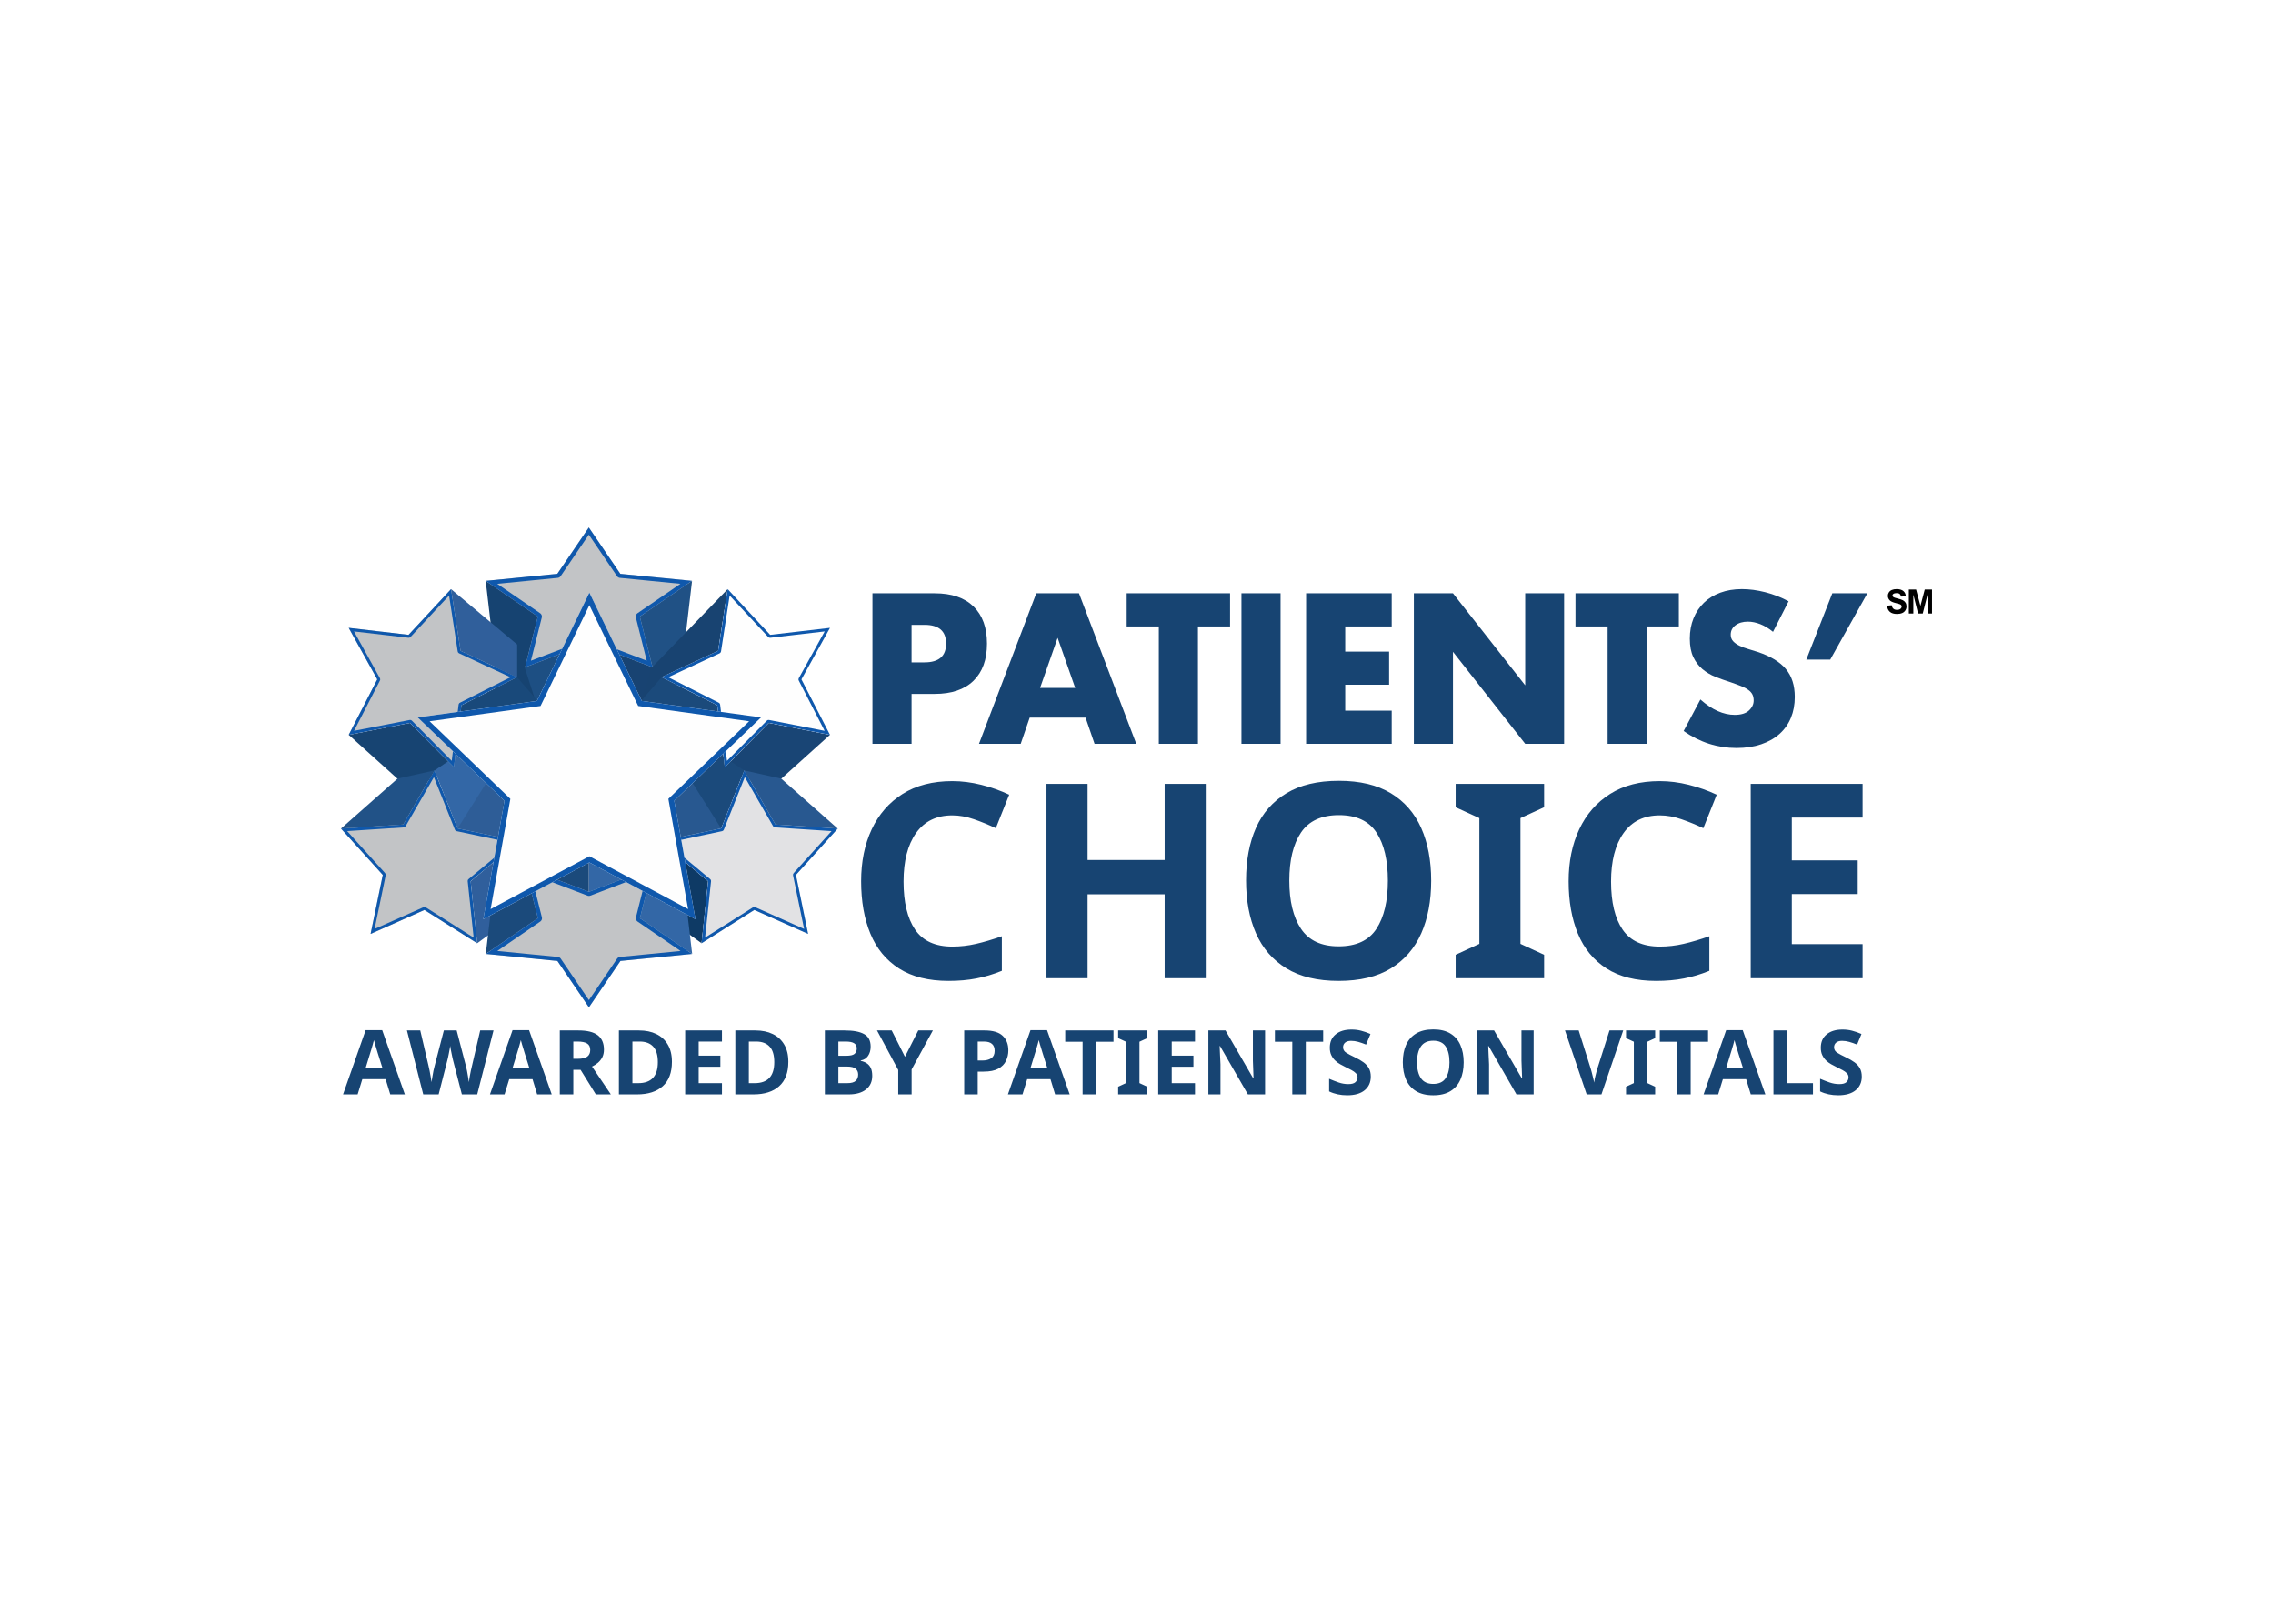
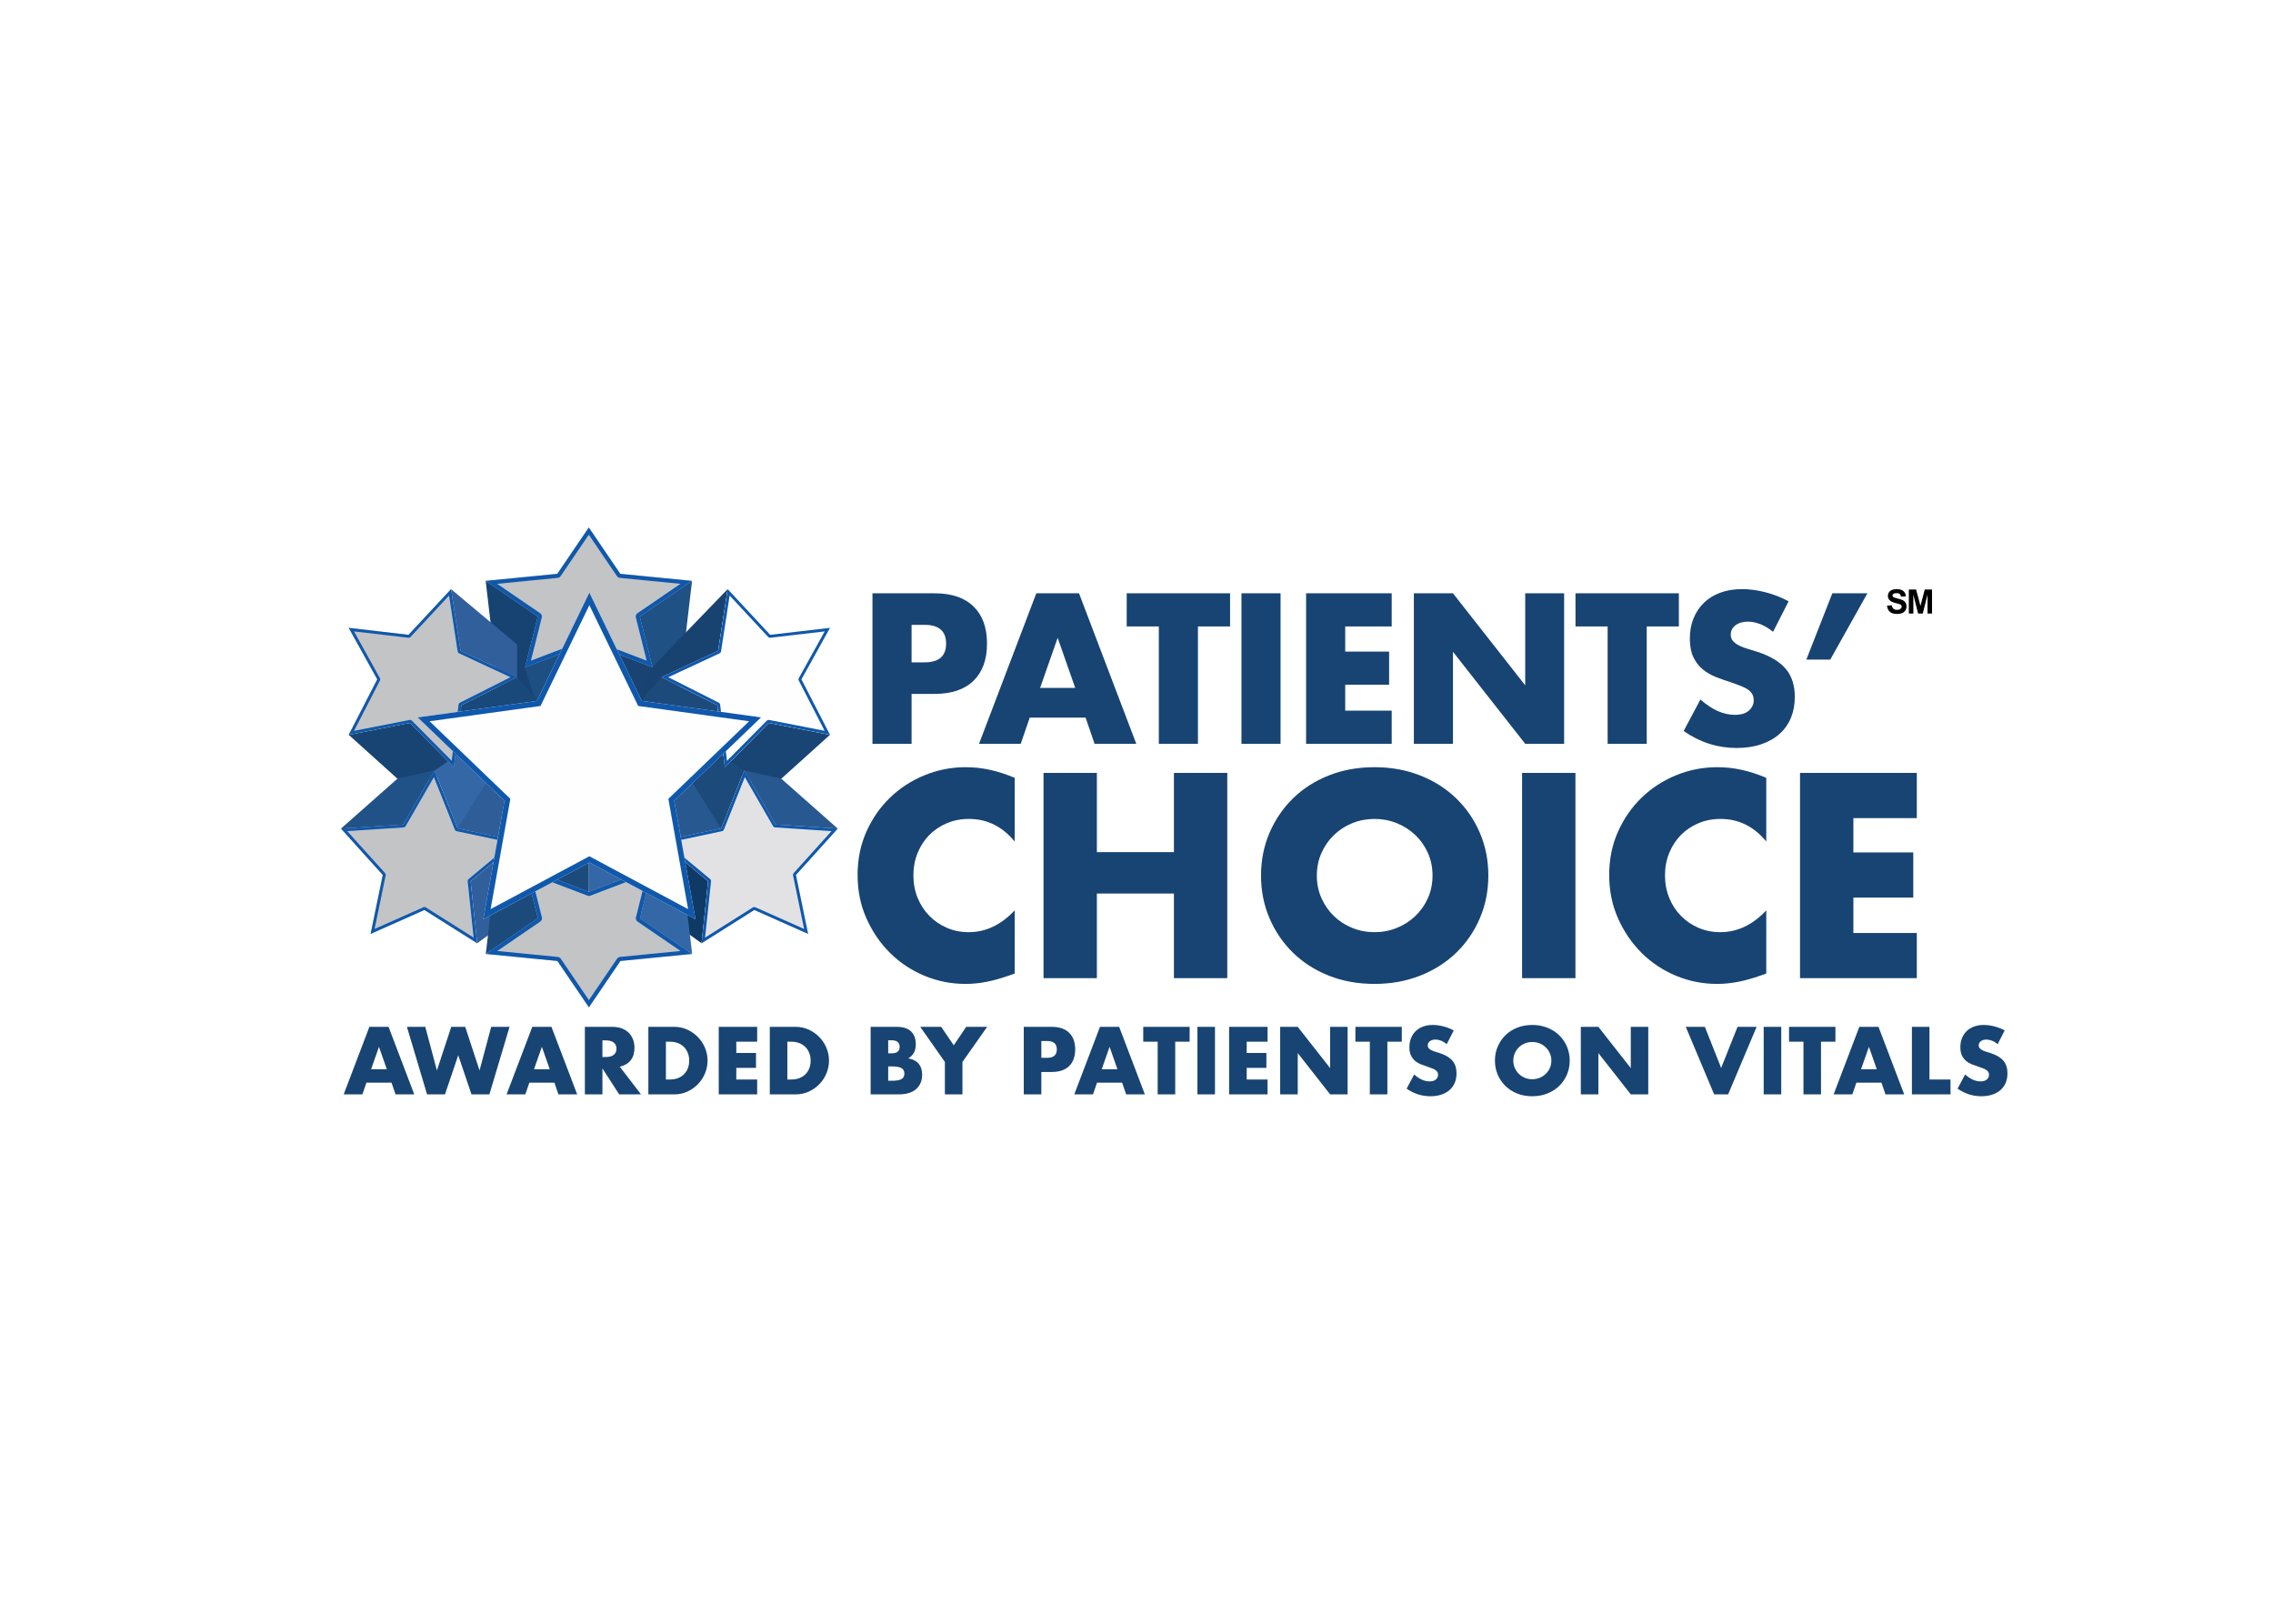
- <svg xmlns="http://www.w3.org/2000/svg" clip-rule="evenodd" fill-rule="evenodd" viewBox="0 0 560 400">
-   <g fill="#174472">
-     <path d="m224.587 163.169h3.196c3.54 0 5.31-1.54 5.31-4.621s-1.77-4.622-5.31-4.622h-3.196zm0 20.059h-9.636v-37.07h15.339c4.163 0 7.35 1.082 9.563 3.245 2.212 2.163 3.318 5.212 3.318 9.145s-1.106 6.981-3.318 9.144c-2.213 2.163-5.4 3.245-9.563 3.245h-5.703zm40.315-13.766-4.327-12.34-4.326 12.34zm2.556 7.326h-13.765l-2.213 6.44h-10.275l14.11-37.07h10.521l14.11 37.07h-10.275zm27.68-22.468v28.908h-9.636v-28.908h-7.916v-8.162h25.467v8.162zm10.718-8.162h9.636v37.07h-9.636zm37.02 8.162h-11.455v6.194h10.816v8.162h-10.816v6.391h11.455v8.161h-21.091v-37.07h21.091zm5.457 28.908v-37.07h9.637l17.797 22.665v-22.665h9.587v37.07h-9.587l-17.797-22.665v22.665zm57.375-28.908v28.908h-9.636v-28.908h-7.916v-8.162h25.467v8.162zm31.121 1.327c-1.049-.852-2.098-1.483-3.147-1.893-1.049-.409-2.065-.614-3.048-.614-1.245 0-2.261.295-3.048.885s-1.18 1.36-1.18 2.31c0 .656.197 1.197.59 1.623s.91.795 1.549 1.106 1.36.582 2.163.811c.803.23 1.598.475 2.384.738 3.147 1.048 5.449 2.45 6.908 4.203 1.458 1.754 2.188 4.04 2.188 6.859 0 1.901-.32 3.621-.959 5.162a10.772 10.772 0 0 1 -2.802 3.957c-1.229 1.098-2.737 1.951-4.523 2.557-1.787.606-3.811.91-6.072.91-4.687 0-9.03-1.393-13.029-4.179l4.13-7.768c1.442 1.278 2.868 2.228 4.277 2.851 1.41.623 2.803.934 4.179.934 1.574 0 2.745-.36 3.516-1.081.77-.721 1.155-1.541 1.155-2.459 0-.557-.098-1.04-.295-1.45s-.524-.786-.983-1.131c-.459-.344-1.057-.663-1.795-.958a59.117 59.117 0 0 0 -2.679-.984 53.602 53.602 0 0 1 -3.663-1.302 11.564 11.564 0 0 1 -3.196-1.893c-.934-.787-1.688-1.778-2.261-2.975-.574-1.196-.861-2.712-.861-4.547 0-1.836.304-3.499.91-4.991.606-1.491 1.458-2.769 2.556-3.834 1.098-1.066 2.442-1.893 4.032-2.483s3.368-.885 5.334-.885c1.836 0 3.753.254 5.752.762 2 .508 3.917 1.254 5.753 2.237zm14.091 6.847h-5.894l6.408-16.336h8.635z" />
-     <text font-family="'Futura-Bold','Futura',sans-serif" font-size="67.067" font-weight="700" x="208.269" y="240.971">C<tspan x="251.795 304.309 362.993 383.382 424.762" y="240.971 240.971 240.971 240.971 240.971">HOICE</tspan>
-     </text>
-     <text font-family="'Futura-Bold','Futura',sans-serif" font-size="22.064" font-weight="700" x="84.52" y="269.593">A<tspan x="100.252 123.441 139.922 154.352 170.48 181.843 197.972 204.26 217.322 232.06 238.348 251.167 266.921 277.489 284.086 295.449 314.335 324.926 337.966 344.254 363.449 382.336 388.624 404.863 411.46 421.256 437.737 448.527" y="269.593 269.593 269.593 269.593 269.593 269.593 269.593 269.593 269.593 269.593 269.593 269.593 269.593 269.593 269.593 269.593 269.593 269.593 269.593 269.593 269.593 269.593 269.593 269.593 269.593 269.593 269.593 269.593">WARDED BY PATIENTS ON VITALS</tspan>
-     </text>
-     <path d="m85.914 181.017 15.081 13.587 10.835-5.618-10.835-10.914z" />
+ <svg xmlns="http://www.w3.org/2000/svg" width="100%" height="100%" viewBox="0 0 560 400" version="1.1" xml:space="preserve" style="fill-rule:evenodd;clip-rule:evenodd;stroke-linejoin:round;stroke-miterlimit:2;">
+   <g>
+     <path d="M224.587,163.169L227.783,163.169C231.323,163.169 233.093,161.629 233.093,158.548C233.093,155.467 231.323,153.926 227.783,153.926L224.587,153.926L224.587,163.169ZM224.587,183.228L214.951,183.228L214.951,146.158L230.29,146.158C234.453,146.158 237.64,147.24 239.853,149.403C242.065,151.566 243.171,154.615 243.171,158.548C243.171,162.481 242.065,165.529 239.853,167.692C237.64,169.855 234.453,170.937 230.29,170.937L224.587,170.937L224.587,183.228ZM264.902,169.462L260.575,157.122L256.249,169.462L264.902,169.462ZM267.458,176.788L253.693,176.788L251.48,183.228L241.205,183.228L255.315,146.158L265.836,146.158L279.946,183.228L269.671,183.228L267.458,176.788ZM295.138,154.32L295.138,183.228L285.502,183.228L285.502,154.32L277.586,154.32L277.586,146.158L303.053,146.158L303.053,154.32L295.138,154.32ZM305.856,146.158L315.492,146.158L315.492,183.228L305.856,183.228L305.856,146.158ZM342.876,154.32L331.421,154.32L331.421,160.514L342.237,160.514L342.237,168.676L331.421,168.676L331.421,175.067L342.876,175.067L342.876,183.228L321.785,183.228L321.785,146.158L342.876,146.158L342.876,154.32ZM348.333,183.228L348.333,146.158L357.97,146.158L375.767,168.823L375.767,146.158L385.354,146.158L385.354,183.228L375.767,183.228L357.97,160.563L357.97,183.228L348.333,183.228ZM405.708,154.32L405.708,183.228L396.072,183.228L396.072,154.32L388.156,154.32L388.156,146.158L413.623,146.158L413.623,154.32L405.708,154.32ZM436.829,155.647C435.78,154.795 434.731,154.164 433.682,153.754C432.633,153.345 431.617,153.14 430.634,153.14C429.389,153.14 428.373,153.435 427.586,154.025C426.799,154.615 426.406,155.385 426.406,156.335C426.406,156.991 426.603,157.532 426.996,157.958C427.389,158.384 427.906,158.753 428.545,159.064C429.184,159.375 429.905,159.646 430.708,159.875C431.511,160.105 432.306,160.35 433.092,160.613C436.239,161.661 438.541,163.063 440,164.816C441.458,166.57 442.188,168.856 442.188,171.675C442.188,173.576 441.868,175.296 441.229,176.837C440.608,178.352 439.65,179.705 438.427,180.794C437.198,181.892 435.69,182.745 433.904,183.351C432.117,183.957 430.093,184.261 427.832,184.261C423.145,184.261 418.802,182.868 414.803,180.082L418.933,172.314C420.375,173.592 421.801,174.542 423.21,175.165C424.62,175.788 426.013,176.099 427.389,176.099C428.963,176.099 430.134,175.739 430.905,175.018C431.675,174.297 432.06,173.477 432.06,172.559C432.06,172.002 431.962,171.519 431.765,171.109C431.568,170.699 431.241,170.323 430.782,169.978C430.323,169.634 429.725,169.315 428.987,169.02C428.102,168.67 427.209,168.342 426.308,168.036C425.072,167.646 423.85,167.212 422.645,166.734C421.485,166.279 420.405,165.64 419.449,164.841C418.515,164.054 417.761,163.063 417.188,161.866C416.614,160.67 416.327,159.154 416.327,157.319C416.327,155.483 416.631,153.82 417.237,152.328C417.843,150.837 418.695,149.559 419.793,148.494C420.891,147.428 422.235,146.601 423.825,146.011C425.415,145.421 427.193,145.126 429.159,145.126C430.995,145.126 432.912,145.38 434.911,145.888C436.911,146.396 438.828,147.142 440.664,148.125L436.829,155.647ZM450.92,162.494L445.026,162.494L451.434,146.158L460.069,146.158L450.92,162.494Z" style="fill:rgb(23,68,114);" />
+     <path d="M249.985,207.303C246.944,203.592 243.189,201.737 238.717,201.737C236.75,201.737 234.928,202.094 233.251,202.81C231.575,203.525 230.133,204.498 228.926,205.727C227.718,206.957 226.768,208.421 226.075,210.12C225.382,211.819 225.036,213.652 225.036,215.62C225.036,217.632 225.382,219.487 226.075,221.186C226.768,222.885 227.73,224.361 228.959,225.613C230.189,226.865 231.631,227.848 233.285,228.564C234.939,229.279 236.728,229.637 238.65,229.637C242.853,229.637 246.631,227.848 249.985,224.271L249.985,239.831L248.643,240.3C246.631,241.016 244.753,241.541 243.01,241.876C241.266,242.212 239.545,242.379 237.846,242.379C234.358,242.379 231.016,241.72 227.819,240.401C224.622,239.082 221.805,237.226 219.369,234.834C216.932,232.442 214.976,229.603 213.5,226.317C212.025,223.031 211.287,219.442 211.287,215.553C211.287,211.663 212.014,208.097 213.467,204.855C214.92,201.614 216.865,198.819 219.302,196.472C221.738,194.125 224.566,192.292 227.785,190.973C231.005,189.654 234.38,188.994 237.913,188.994C239.925,188.994 241.903,189.206 243.848,189.631C245.793,190.056 247.839,190.715 249.985,191.61L249.985,207.303ZM435.156,207.303C432.116,203.592 428.36,201.737 423.889,201.737C421.922,201.737 420.1,202.094 418.423,202.81C416.746,203.525 415.304,204.498 414.097,205.727C412.89,206.957 411.94,208.421 411.247,210.12C410.554,211.819 410.207,213.652 410.207,215.62C410.207,217.632 410.554,219.487 411.247,221.186C411.94,222.885 412.901,224.361 414.131,225.613C415.36,226.865 416.802,227.848 418.456,228.564C420.111,229.279 421.899,229.637 423.822,229.637C428.025,229.637 431.803,227.848 435.156,224.271L435.156,239.831L433.815,240.3C431.803,241.016 429.925,241.541 428.181,241.876C426.437,242.212 424.716,242.379 423.017,242.379C419.53,242.379 416.187,241.72 412.991,240.401C409.794,239.082 406.977,237.226 404.54,234.834C402.103,232.442 400.147,229.603 398.672,226.317C397.196,223.031 396.459,219.442 396.459,215.553C396.459,211.663 397.185,208.097 398.638,204.855C400.091,201.614 402.036,198.819 404.473,196.472C406.91,194.125 409.738,192.292 412.957,190.973C416.176,189.654 419.552,188.994 423.084,188.994C425.096,188.994 427.075,189.206 429.02,189.631C430.964,190.056 433.01,190.715 435.156,191.61L435.156,207.303ZM310.68,215.687C310.68,211.931 311.373,208.432 312.759,205.191C314.145,201.949 316.068,199.121 318.527,196.707C320.986,194.292 323.926,192.403 327.346,191.04C330.766,189.676 334.533,188.994 338.647,188.994C342.715,188.994 346.471,189.676 349.914,191.04C353.357,192.403 356.319,194.292 358.8,196.707C361.282,199.121 363.216,201.949 364.602,205.191C365.988,208.432 366.681,211.931 366.681,215.687C366.681,219.442 365.988,222.941 364.602,226.183C363.216,229.424 361.282,232.252 358.8,234.667C356.319,237.081 353.357,238.97 349.914,240.334C346.471,241.698 342.715,242.379 338.647,242.379C334.533,242.379 330.766,241.698 327.346,240.334C323.926,238.97 320.986,237.081 318.527,234.667C316.068,232.252 314.145,229.424 312.759,226.183C311.373,222.941 310.68,219.442 310.68,215.687ZM388.142,190.402L388.142,240.971L374.997,240.971L374.997,190.402L388.142,190.402ZM472.244,201.536L456.618,201.536L456.618,209.986L471.372,209.986L471.372,221.119L456.618,221.119L456.618,229.838L472.244,229.838L472.244,240.971L443.472,240.971L443.472,190.402L472.244,190.402L472.244,201.536ZM270.238,209.919L289.218,209.919L289.218,190.402L302.364,190.402L302.364,240.971L289.218,240.971L289.218,220.113L270.238,220.113L270.238,240.971L257.093,240.971L257.093,190.402L270.238,190.402L270.238,209.919ZM324.429,215.687C324.429,217.699 324.809,219.554 325.569,221.253C326.329,222.952 327.357,224.428 328.654,225.68C329.95,226.932 331.459,227.904 333.181,228.597C334.902,229.29 336.724,229.637 338.647,229.637C340.569,229.637 342.391,229.29 344.113,228.597C345.834,227.904 347.354,226.932 348.673,225.68C349.992,224.428 351.032,222.952 351.792,221.253C352.552,219.554 352.932,217.699 352.932,215.687C352.932,213.675 352.552,211.819 351.792,210.12C351.032,208.421 349.992,206.946 348.673,205.694C347.354,204.442 345.834,203.469 344.113,202.776C342.391,202.083 340.569,201.737 338.647,201.737C336.724,201.737 334.902,202.083 333.181,202.776C331.459,203.469 329.95,204.442 328.654,205.694C327.357,206.946 326.329,208.421 325.569,210.12C324.809,211.819 324.429,213.675 324.429,215.687Z" style="fill:rgb(23,68,114);fill-rule:nonzero;" />
+     <path d="M368.308,261.275C368.308,260.039 368.536,258.888 368.992,257.822C369.448,256.755 370.08,255.825 370.889,255.031C371.698,254.236 372.665,253.615 373.79,253.166C374.916,252.718 376.155,252.493 377.508,252.493C378.847,252.493 380.082,252.718 381.215,253.166C382.348,253.615 383.322,254.236 384.138,255.031C384.955,255.825 385.591,256.755 386.047,257.822C386.503,258.888 386.731,260.039 386.731,261.275C386.731,262.51 386.503,263.661 386.047,264.728C385.591,265.794 384.955,266.725 384.138,267.519C383.322,268.313 382.348,268.935 381.215,269.383C380.082,269.832 378.847,270.056 377.508,270.056C376.155,270.056 374.916,269.832 373.79,269.383C372.665,268.935 371.698,268.313 370.889,267.519C370.08,266.725 369.448,265.794 368.992,264.728C368.536,263.661 368.308,262.51 368.308,261.275ZM492.175,257.215C491.704,256.833 491.233,256.549 490.763,256.366C490.292,256.182 489.836,256.09 489.395,256.09C488.836,256.09 488.38,256.222 488.027,256.487C487.674,256.752 487.497,257.097 487.497,257.524C487.497,257.818 487.586,258.061 487.762,258.252C487.939,258.443 488.17,258.609 488.457,258.749C488.744,258.888 489.067,259.01 489.428,259.113C489.788,259.216 490.145,259.326 490.498,259.444C491.91,259.914 492.943,260.543 493.598,261.33C494.253,262.117 494.58,263.143 494.58,264.408C494.58,265.261 494.436,266.033 494.15,266.725C493.863,267.416 493.444,268.008 492.892,268.501C492.34,268.994 491.664,269.376 490.862,269.648C490.06,269.92 489.152,270.056 488.137,270.056C486.034,270.056 484.085,269.431 482.29,268.181L484.144,264.695C484.791,265.268 485.431,265.695 486.063,265.975C486.696,266.254 487.321,266.394 487.939,266.394C488.645,266.394 489.17,266.232 489.516,265.908C489.862,265.585 490.035,265.217 490.035,264.805C490.035,264.555 489.99,264.338 489.902,264.154C489.814,263.97 489.667,263.801 489.461,263.647C489.255,263.492 488.987,263.349 488.656,263.217C488.325,263.084 487.924,262.937 487.453,262.775C486.894,262.599 486.346,262.404 485.809,262.191C485.272,261.977 484.794,261.694 484.375,261.341C483.956,260.988 483.618,260.543 483.36,260.006C483.103,259.469 482.974,258.789 482.974,257.965C482.974,257.142 483.11,256.395 483.382,255.726C483.654,255.057 484.037,254.483 484.53,254.005C485.022,253.527 485.626,253.155 486.339,252.891C487.052,252.626 487.85,252.493 488.733,252.493C489.557,252.493 490.417,252.607 491.314,252.835C492.212,253.063 493.072,253.398 493.896,253.839L492.175,257.215ZM356.437,257.215C355.966,256.833 355.496,256.549 355.025,256.366C354.554,256.182 354.098,256.09 353.657,256.09C353.098,256.09 352.642,256.222 352.289,256.487C351.936,256.752 351.76,257.097 351.76,257.524C351.76,257.818 351.848,258.061 352.024,258.252C352.201,258.443 352.432,258.609 352.719,258.749C353.006,258.888 353.33,259.01 353.69,259.113C354.051,259.216 354.407,259.326 354.76,259.444C356.172,259.914 357.206,260.543 357.86,261.33C358.515,262.117 358.842,263.143 358.842,264.408C358.842,265.261 358.699,266.033 358.412,266.725C358.125,267.416 357.706,268.008 357.154,268.501C356.603,268.994 355.926,269.376 355.124,269.648C354.323,269.92 353.414,270.056 352.399,270.056C350.296,270.056 348.347,269.431 346.552,268.181L348.406,264.695C349.053,265.268 349.693,265.695 350.325,265.975C350.958,266.254 351.583,266.394 352.201,266.394C352.907,266.394 353.433,266.232 353.778,265.908C354.124,265.585 354.297,265.217 354.297,264.805C354.297,264.555 354.253,264.338 354.165,264.154C354.076,263.97 353.929,263.801 353.723,263.647C353.517,263.492 353.249,263.349 352.918,263.217C352.587,263.084 352.186,262.937 351.715,262.775C351.156,262.599 350.609,262.404 350.072,262.191C349.535,261.977 349.057,261.694 348.637,261.341C348.218,260.988 347.88,260.543 347.623,260.006C347.365,259.469 347.236,258.789 347.236,257.965C347.236,257.142 347.372,256.395 347.645,255.726C347.917,255.057 348.299,254.483 348.792,254.005C349.285,253.527 349.888,253.155 350.601,252.891C351.315,252.626 352.113,252.493 352.995,252.493C353.819,252.493 354.679,252.607 355.577,252.835C356.474,253.063 357.334,253.398 358.158,253.839L356.437,257.215ZM315.398,269.593L315.398,252.957L319.723,252.957L327.71,263.128L327.71,252.957L332.012,252.957L332.012,269.593L327.71,269.593L319.723,259.421L319.723,269.593L315.398,269.593ZM189.655,252.957L196.054,252.957C197.187,252.957 198.249,253.185 199.242,253.641C200.235,254.097 201.103,254.703 201.846,255.461C202.589,256.219 203.173,257.101 203.6,258.109C204.026,259.116 204.24,260.172 204.24,261.275C204.24,262.363 204.03,263.411 203.611,264.419C203.192,265.427 202.611,266.313 201.868,267.078C201.125,267.843 200.257,268.453 199.264,268.909C198.271,269.365 197.201,269.593 196.054,269.593L189.655,269.593L189.655,252.957ZM104.775,252.957L107.643,263.702L111.174,252.957L114.616,252.957L118.146,263.702L121.014,252.957L125.537,252.957L120.573,269.593L116.16,269.593L112.895,259.951L109.629,269.593L105.216,269.593L100.252,252.957L104.775,252.957ZM463.536,266.703L457.358,266.703L456.365,269.593L451.754,269.593L458.086,252.957L462.808,252.957L469.14,269.593L464.529,269.593L463.536,266.703ZM96.457,266.703L90.279,266.703L89.286,269.593L84.674,269.593L91.007,252.957L95.729,252.957L102.061,269.593L97.45,269.593L96.457,266.703ZM299.335,252.957L299.335,269.593L295.011,269.593L295.011,252.957L299.335,252.957ZM438.846,252.957L438.846,269.593L434.522,269.593L434.522,252.957L438.846,252.957ZM312.287,256.619L307.146,256.619L307.146,259.399L312,259.399L312,263.062L307.146,263.062L307.146,265.93L312.287,265.93L312.287,269.593L302.822,269.593L302.822,252.957L312.287,252.957L312.287,256.619ZM186.544,256.619L181.403,256.619L181.403,259.399L186.257,259.399L186.257,263.062L181.403,263.062L181.403,265.93L186.544,265.93L186.544,269.593L177.079,269.593L177.079,252.957L186.544,252.957L186.544,256.619ZM475.362,252.957L475.362,265.93L480.547,265.93L480.547,269.593L471.038,269.593L471.038,252.957L475.362,252.957ZM289.539,256.619L289.539,269.593L285.215,269.593L285.215,256.619L281.662,256.619L281.662,252.957L293.091,252.957L293.091,256.619L289.539,256.619ZM341.809,256.619L341.809,269.593L337.484,269.593L337.484,256.619L333.932,256.619L333.932,252.957L345.361,252.957L345.361,256.619L341.809,256.619ZM448.643,256.619L448.643,269.593L444.318,269.593L444.318,256.619L440.766,256.619L440.766,252.957L452.195,252.957L452.195,256.619L448.643,256.619ZM420.026,252.957L424.041,263.084L428.079,252.957L432.779,252.957L425.762,269.593L422.32,269.593L415.326,252.957L420.026,252.957ZM256.553,269.593L252.229,269.593L252.229,252.957L259.113,252.957C260.981,252.957 262.411,253.442 263.404,254.413C264.397,255.384 264.894,256.752 264.894,258.517C264.894,260.282 264.397,261.65 263.404,262.621C262.411,263.592 260.981,264.077 259.113,264.077L256.553,264.077L256.553,269.593ZM136.591,266.703L130.413,266.703L129.421,269.593L124.809,269.593L131.142,252.957L135.863,252.957L142.196,269.593L137.584,269.593L136.591,266.703ZM214.499,252.957L220.942,252.957C222.472,252.957 223.634,253.324 224.428,254.06C225.222,254.795 225.62,255.854 225.62,257.237C225.62,258.076 225.469,258.771 225.167,259.322C224.866,259.874 224.406,260.341 223.788,260.723C224.406,260.841 224.932,261.021 225.366,261.264C225.8,261.507 226.153,261.804 226.425,262.157C226.697,262.51 226.892,262.908 227.01,263.349C227.127,263.79 227.186,264.261 227.186,264.761C227.186,265.541 227.05,266.232 226.778,266.835C226.506,267.438 226.123,267.946 225.631,268.357C225.138,268.769 224.539,269.078 223.832,269.284C223.126,269.49 222.332,269.593 221.45,269.593L214.499,269.593L214.499,252.957ZM276.455,266.703L270.277,266.703L269.284,269.593L264.673,269.593L271.005,252.957L275.727,252.957L282.059,269.593L277.448,269.593L276.455,266.703ZM389.467,269.593L389.467,252.957L393.791,252.957L401.779,263.128L401.779,252.957L406.081,252.957L406.081,269.593L401.779,269.593L393.791,259.421L393.791,269.593L389.467,269.593ZM232.79,261.606L226.723,252.957L231.886,252.957L234.975,257.502L238.042,252.957L243.205,252.957L237.115,261.606L237.115,269.593L232.79,269.593L232.79,261.606ZM157.927,269.593L152.544,269.593L148.418,263.194L148.418,269.593L144.093,269.593L144.093,252.957L150.823,252.957C151.749,252.957 152.558,253.093 153.25,253.365C153.941,253.637 154.511,254.008 154.96,254.479C155.408,254.95 155.747,255.494 155.975,256.112C156.203,256.73 156.317,257.392 156.317,258.098C156.317,259.363 156.011,260.389 155.401,261.176C154.791,261.963 153.89,262.496 152.698,262.775L157.927,269.593ZM159.737,252.957L166.135,252.957C167.268,252.957 168.33,253.185 169.323,253.641C170.316,254.097 171.184,254.703 171.927,255.461C172.67,256.219 173.254,257.101 173.681,258.109C174.108,259.116 174.321,260.172 174.321,261.275C174.321,262.363 174.111,263.411 173.692,264.419C173.273,265.427 172.692,266.313 171.949,267.078C171.206,267.843 170.338,268.453 169.345,268.909C168.353,269.365 167.282,269.593 166.135,269.593L159.737,269.593L159.737,252.957ZM218.824,266.239L219.773,266.239C220.861,266.239 221.641,266.1 222.111,265.82C222.582,265.541 222.818,265.092 222.818,264.474C222.818,263.856 222.582,263.408 222.111,263.128C221.641,262.849 220.861,262.709 219.773,262.709L218.824,262.709L218.824,266.239ZM193.98,265.93L194.973,265.93C195.723,265.93 196.392,265.813 196.981,265.577C197.569,265.342 198.065,265.018 198.47,264.607C198.874,264.195 199.183,263.706 199.397,263.139C199.61,262.573 199.717,261.952 199.717,261.275C199.717,260.613 199.606,259.995 199.386,259.421C199.165,258.848 198.852,258.355 198.448,257.943C198.043,257.531 197.547,257.208 196.959,256.972C196.37,256.737 195.708,256.619 194.973,256.619L193.98,256.619L193.98,265.93ZM164.061,265.93L165.054,265.93C165.804,265.93 166.473,265.813 167.062,265.577C167.65,265.342 168.147,265.018 168.551,264.607C168.956,264.195 169.265,263.706 169.478,263.139C169.691,262.573 169.798,261.952 169.798,261.275C169.798,260.613 169.687,259.995 169.467,259.421C169.246,258.848 168.934,258.355 168.529,257.943C168.125,257.531 167.628,257.208 167.04,256.972C166.451,256.737 165.789,256.619 165.054,256.619L164.061,256.619L164.061,265.93ZM372.831,261.275C372.831,261.937 372.956,262.547 373.206,263.106C373.456,263.665 373.794,264.151 374.221,264.562C374.647,264.974 375.144,265.294 375.71,265.522C376.276,265.75 376.876,265.864 377.508,265.864C378.141,265.864 378.74,265.75 379.306,265.522C379.873,265.294 380.373,264.974 380.807,264.562C381.241,264.151 381.583,263.665 381.833,263.106C382.083,262.547 382.208,261.937 382.208,261.275C382.208,260.613 382.083,260.003 381.833,259.444C381.583,258.885 381.241,258.399 380.807,257.987C380.373,257.575 379.873,257.256 379.306,257.028C378.74,256.8 378.141,256.686 377.508,256.686C376.876,256.686 376.276,256.8 375.71,257.028C375.144,257.256 374.647,257.575 374.221,257.987C373.794,258.399 373.456,258.885 373.206,259.444C372.956,260.003 372.831,260.613 372.831,261.275ZM135.444,263.415L133.502,257.877L131.561,263.415L135.444,263.415ZM95.309,263.415L93.368,257.877L91.426,263.415L95.309,263.415ZM275.308,263.415L273.366,257.877L271.425,263.415L275.308,263.415ZM462.388,263.415L460.447,257.877L458.505,263.415L462.388,263.415ZM256.553,260.591L257.988,260.591C259.576,260.591 260.37,259.9 260.37,258.517C260.37,257.134 259.576,256.443 257.988,256.443L256.553,256.443L256.553,260.591ZM148.418,260.392L149.234,260.392C150.087,260.392 150.742,260.216 151.198,259.863C151.654,259.51 151.882,259.002 151.882,258.34C151.882,257.678 151.654,257.171 151.198,256.818C150.742,256.465 150.087,256.288 149.234,256.288L148.418,256.288L148.418,260.392ZM218.824,259.488L219.618,259.488C220.971,259.488 221.648,258.951 221.648,257.877C221.648,256.803 220.971,256.266 219.618,256.266L218.824,256.266L218.824,259.488Z" style="fill:rgb(23,68,114);fill-rule:nonzero;" />
+     <path d="M85.914,181.017L100.995,194.604L111.83,188.986L100.995,178.072L85.914,181.017Z" style="fill:rgb(23,68,114);" />
  </g>
-   <path d="m119.655 143.095 25.41 15.294v9.371l-21.032 12.634z" fill="#164371" />
-   <path d="m170.501 143.095-25.411 15.294v9.371l21.016 12.759z" fill="#205185" />
-   <path d="m160.791 164.396-15.701-6.007v9.371l13.013 4.997z" fill="#184372" />
-   <path d="m129.261 164.396 15.702-6.007v9.371l-13.014 4.997z" fill="#1d4f83" />
-   <path d="m179.279 145.128-18.831 19.473-2.654 8.216 19.15-12.483z" fill="#184371" />
-   <path d="m145.065 129.944-7.765 11.419-17.645 1.732 12.845 8.79-3.139 12.49 15.704-5.986 15.705 5.986-3.14-12.49 12.846-8.79-17.645-1.732z" fill="#c2c4c6" />
-   <path d="m152.831 141.363 17.645 1.732-12.846 8.79 3.14 12.49-15.705-5.986-15.704 5.986 3.139-12.49-12.845-8.79 17.645-1.732 7.765-11.419zm-14.704.562-.077.099-.088.088-.099.077-.107.064-.115.05-.12.035-.123.02-14.911 1.464 10.578 7.238.106.084.094.097.08.109.065.119.047.126.031.132.012.134-.006.135-.024.133-2.671 10.628 13.91-5.303.116-.036.119-.022.121-.007.122.007.119.022.116.036 13.91 5.303-2.671-10.628-.024-.133-.006-.135.012-.134.03-.132.048-.126.065-.119.08-.109.094-.097.106-.084 10.577-7.238-14.91-1.464-.123-.02-.12-.035-.115-.05-.107-.064-.099-.077-.088-.088-.077-.099-6.939-10.203z" fill="#0f58ac" />
-   <path d="m113.624 173.721-1.816 15.31 34.239-.692-18.664-21.514z" fill="#19497a" />
-   <path d="m117.552 232.369 27.446-19.95-17.241-5.169-11.819 9.839z" fill="#305f9c" />
-   <path d="m112.708 204.127 15.093 3.148 4.546-34.624-25.305 17.167z" fill="#3367a6" />
-   <path d="m112.708 204.127 15.093 3.148 4.675-34.572z" fill="#2e5d97" />
-   <path d="m84.006 204.12 15.341-1.006 7.674-13.322 5.697 14.28 15.042 3.182-11.821 9.831 1.622 15.288-13.002-8.203-13.256 5.898 3.001-14.533z" fill="#c2c4c6" />
-   <path d="m99.347 203.114 7.674-13.322 5.697 14.28 15.042 3.182-11.821 9.831 1.622 15.288-13.002-8.203-13.256 5.898 3.001-14.533-10.298-11.415zm-4.509 11.939c.135.172.219.277.171.628l-2.718 13.16 12.07-5.363c.366-.078.41-.009.582.083l11.746 7.411-1.469-13.912c.04-.373.118-.393.259-.528l10.679-8.881-13.686-2.903c-.342-.152-.337-.233-.422-.409l-5.147-12.9-6.989 12.118c-.125.139-.187.23-.52.275l-13.859.909z" fill="#0f58ac" />
-   <path d="m84.006 204.12 13.921-12.308 9.094-2.02-7.663 13.332z" fill="#215287" />
-   <path d="m111.121 145.128 2.343 15.195 13.942 6.479-13.726 6.925-1.854 15.262-10.828-10.916-15.088 2.953 7.036-13.67-7.036-12.689 14.74 1.719z" fill="#c2c4c6" />
-   <path d="m113.464 160.323 13.942 6.479-13.726 6.925-1.854 15.262-10.828-10.916-15.088 2.953 7.036-13.67-7.036-12.689 14.74 1.719 10.471-11.258zm-12.287-3.447c-.159.149-.257.242-.611.224l-13.347-1.556 6.398 11.555c.11.358.045.407-.032.586l-6.355 12.35 13.73-2.68c.375.006.402.083.549.212l9.781 9.861 1.695-13.887c.122-.355.203-.357.371-.457l12.4-6.255-12.683-5.903c-.149-.112-.245-.166-.32-.494l-2.117-13.726z" fill="#0f58ac" />
-   <path d="m111.121 145.128 16.285 13.642v8.032l-13.951-6.468z" fill="#305f9b" />
-   <path d="m204.485 181.017-15.08 13.587-10.836-5.618 10.836-10.914z" fill="#194575" />
-   <path d="m176.775 173.721 1.816 15.31-34.239-.692 18.665-21.514z" fill="#1b4a7b" />
-   <path d="m172.851 232.369-27.441-19.754 17.235-5.365 11.82 9.839z" fill="#0e3a65" />
-   <path d="m177.694 204.127-15.092 3.148-4.61-34.609 25.369 17.152z" fill="#1b4a7b" />
-   <path d="m177.694 204.127-15.092 3.148-4.695-34.596z" fill="#285890" />
-   <path d="m206.397 204.12-15.342-1.006-7.674-13.322-5.697 14.28-15.041 3.182 11.82 9.831-1.622 15.288 13.003-8.203 13.255 5.898-3.001-14.533z" fill="#e2e2e4" />
-   <path d="m191.055 203.114-7.674-13.322-5.697 14.28-15.041 3.182 11.82 9.831-1.622 15.288 13.003-8.203 13.255 5.898-3.001-14.533 10.299-11.415zm4.509 11.939c-.135.172-.219.277-.17.628l2.717 13.16-12.07-5.363c-.366-.078-.409-.009-.581.083l-11.747 7.411 1.469-13.912c-.039-.373-.118-.393-.259-.528l-10.678-8.881 13.685-2.903c.343-.152.337-.233.422-.409l5.147-12.9 6.989 12.118c.125.139.187.23.52.275l13.86.909z" fill="#0f58ac" />
-   <path d="m206.397 204.12-13.921-12.308-9.095-2.02 7.664 13.332z" fill="#285890" />
-   <path d="m179.279 145.128-2.344 15.195-13.942 6.479 13.727 6.925 1.854 15.262 10.827-10.916 15.088 2.953-7.035-13.67 7.035-12.689-14.74 1.719z" fill="#fefefe" />
-   <path d="m176.935 160.323-13.942 6.479 13.727 6.925 1.854 15.262 10.827-10.916 15.088 2.953-7.035-13.67 7.035-12.689-14.74 1.719-10.47-11.258zm12.288-3.447c.158.149.256.242.61.224l13.347-1.556-6.398 11.555c-.109.358-.045.407.032.586l6.355 12.35-13.73-2.68c-.375.006-.402.083-.549.212l-9.781 9.861-1.694-13.887c-.122-.355-.203-.357-.371-.457l-12.401-6.255 12.684-5.903c.148-.112.245-.166.319-.494l2.117-13.726z" fill="#0f58ac" />
-   <path d="m119.679 234.997 25.411-15.293v-9.371l-21.033-12.635z" fill="#1b4a7b" />
-   <path d="m170.525 234.997-25.411-15.293v-9.371l21.016-12.76z" fill="#3367a6" />
-   <path d="m145.09 248.149-7.766-11.419-17.645-1.733 12.846-8.79-3.14-12.49 15.705 5.987 15.704-5.987-3.139 12.49 12.846 8.79-17.646 1.733z" fill="#c2c4c6" />
-   <path d="m157.655 226.207 12.846 8.79-17.646 1.733-7.765 11.419-7.766-11.419-17.645-1.733 12.846-8.79-3.14-12.49 15.705 5.987 15.704-5.987zm-12.209-5.568-.116.036-.119.022-.121.007-.121-.007-.12-.022-.115-.036-13.911-5.303 2.672 10.628.024.133.006.135-.013.134-.03.132-.048.126-.065.119-.08.109-.093.097-.106.084-10.578 7.238 14.91 1.464.123.02.12.035.115.05.107.064.099.076.088.089.077.099 6.939 10.203 6.938-10.203.077-.099.088-.089.099-.076.108-.064.114-.05.12-.035.124-.02 14.91-1.464-10.578-7.238-.106-.084-.094-.097-.08-.109-.064-.119-.048-.126-.031-.132-.012-.134.006-.135.024-.133 2.672-10.628z" fill="#0f58ac" />
-   <path d="m145.2 145.998 12.925 26.681 29.37 4.048-21.382 20.538 5.226 29.183-26.139-13.988-26.14 13.988 5.226-29.183-21.382-20.538 29.37-4.048z" fill="#fefefe" />
-   <path d="m158.125 172.679 29.37 4.048-21.382 20.538 5.226 29.183-26.139-13.988-26.14 13.988 5.226-29.183-21.382-20.538 29.37-4.048 12.926-26.681zm-24.956 1.232-27.335 3.768 19.9 19.115-4.864 27.162 24.33-13.02 24.329 13.02-4.864-27.162 19.9-19.115-27.335-3.768-12.03-24.833z" fill="#0f58ac" />
-   <path d="m464.902 149.215 1.161-.113c.07.39.212.676.426.859.213.183.502.274.865.274.384 0 .674-.081.869-.244.195-.162.292-.352.292-.57a.538.538 0 0 0 -.123-.357c-.082-.098-.225-.184-.429-.256-.14-.049-.459-.135-.956-.258-.64-.159-1.089-.354-1.347-.585-.363-.325-.545-.722-.545-1.19 0-.301.086-.582.257-.845.17-.262.416-.461.738-.598.321-.138.709-.206 1.163-.206.742 0 1.301.163 1.676.488s.572.759.59 1.302l-1.193.053c-.051-.304-.161-.522-.329-.655-.168-.134-.42-.2-.756-.2-.347 0-.618.071-.815.214a.43.43 0 0 0 -.189.367c0 .139.059.259.177.359.151.126.516.258 1.097.395s1.01.279 1.289.425c.278.147.496.347.653.601s.236.568.236.942c0 .339-.094.656-.283.952a1.695 1.695 0 0 1 -.798.659c-.344.144-.773.216-1.286.216-.748 0-1.322-.173-1.722-.519-.401-.345-.64-.848-.718-1.51zm5.382 1.924v-5.912h1.786l1.073 4.033 1.061-4.033h1.79v5.912h-1.109v-4.654l-1.173 4.654h-1.15l-1.169-4.654v4.654z" />
+   <path d="M119.655,143.095L145.065,158.389L145.065,167.76L124.033,180.394L119.655,143.095Z" style="fill:rgb(22,67,113);" />
+   <path d="M170.501,143.095L145.09,158.389L145.09,167.76L166.106,180.519L170.501,143.095Z" style="fill:rgb(32,81,133);" />
+   <path d="M160.791,164.396L145.09,158.389L145.09,167.76L158.103,172.757L160.791,164.396Z" style="fill:rgb(24,67,114);" />
+   <path d="M129.261,164.396L144.963,158.389L144.963,167.76L131.949,172.757L129.261,164.396Z" style="fill:rgb(29,79,131);" />
+   <path d="M179.279,145.128L160.448,164.601L157.794,172.817L176.944,160.334L179.279,145.128Z" style="fill:rgb(24,67,113);" />
+   <path d="M145.065,129.944L137.3,141.363L119.655,143.095L132.5,151.885L129.361,164.375L145.065,158.389L160.77,164.375L157.63,151.885L170.476,143.095L152.831,141.363L145.065,129.944Z" style="fill:rgb(194,196,198);" />
+   <path d="M152.831,141.363L170.476,143.095L157.63,151.885L160.77,164.375L145.065,158.389L129.361,164.375L132.5,151.885L119.655,143.095L137.3,141.363L145.065,129.944L152.831,141.363ZM138.127,141.925L138.05,142.024L137.962,142.112L137.863,142.189L137.756,142.253L137.641,142.303L137.521,142.338L137.398,142.358L122.487,143.822L133.065,151.06L133.171,151.144L133.265,151.241L133.345,151.35L133.41,151.469L133.457,151.595L133.488,151.727L133.5,151.861L133.494,151.996L133.47,152.129L130.799,162.757L144.709,157.454L144.825,157.418L144.944,157.396L145.065,157.389L145.187,157.396L145.306,157.418L145.422,157.454L159.332,162.757L156.661,152.129L156.637,151.996L156.631,151.861L156.643,151.727L156.673,151.595L156.721,151.469L156.786,151.35L156.866,151.241L156.96,151.144L157.066,151.06L167.643,143.822L152.733,142.358L152.61,142.338L152.49,142.303L152.375,142.253L152.268,142.189L152.169,142.112L152.081,142.024L152.004,141.925L145.065,131.722L138.127,141.925Z" style="fill:rgb(15,88,172);" />
+   <path d="M113.624,173.721L111.808,189.031L146.047,188.339L127.383,166.825L113.624,173.721Z" style="fill:rgb(25,73,122);" />
+   <path d="M117.552,232.369L144.998,212.419L127.757,207.25L115.938,217.089L117.552,232.369Z" style="fill:rgb(48,95,156);" />
+   <path d="M112.708,204.127L127.801,207.275L132.347,172.651L107.042,189.818L112.708,204.127Z" style="fill:rgb(51,103,166);" />
+   <path d="M112.708,204.127L127.801,207.275L132.476,172.703L112.708,204.127Z" style="fill:rgb(46,93,151);" />
+   <path d="M84.006,204.12L99.347,203.114L107.021,189.792L112.718,204.072L127.76,207.254L115.939,217.085L117.561,232.373L104.559,224.17L91.303,230.068L94.304,215.535L84.006,204.12Z" style="fill:rgb(194,196,198);" />
+   <path d="M99.347,203.114L107.021,189.792L112.718,204.072L127.76,207.254L115.939,217.085L117.561,232.373L104.559,224.17L91.303,230.068L94.304,215.535L84.006,204.12L99.347,203.114ZM94.838,215.053C94.973,215.225 95.057,215.33 95.009,215.681L92.291,228.841L104.361,223.478C104.727,223.4 104.771,223.469 104.943,223.561L116.689,230.972L115.22,217.06C115.26,216.687 115.338,216.667 115.479,216.532L126.158,207.651L112.472,204.748C112.13,204.596 112.135,204.515 112.05,204.339L106.903,191.439L99.914,203.557C99.789,203.696 99.727,203.787 99.394,203.832L85.535,204.741L94.838,215.053Z" style="fill:rgb(15,88,172);" />
+   <path d="M84.006,204.12L97.927,191.812L107.021,189.792L99.358,203.124L84.006,204.12Z" style="fill:rgb(33,82,135);" />
+   <path d="M111.121,145.128L113.464,160.323L127.406,166.802L113.68,173.727L111.826,188.989L100.998,178.073L85.91,181.026L92.946,167.356L85.91,154.667L100.65,156.386L111.121,145.128Z" style="fill:rgb(194,196,198);" />
+   <path d="M113.464,160.323L127.406,166.802L113.68,173.727L111.826,188.989L100.998,178.073L85.91,181.026L92.946,167.356L85.91,154.667L100.65,156.386L111.121,145.128L113.464,160.323ZM101.177,156.876C101.018,157.025 100.92,157.118 100.566,157.1L87.219,155.544L93.617,167.099C93.727,167.457 93.662,167.506 93.585,167.685L87.23,180.035L100.96,177.355C101.335,177.361 101.362,177.438 101.509,177.567L111.29,187.428L112.985,173.541C113.107,173.186 113.188,173.184 113.356,173.084L125.756,166.829L113.073,160.926C112.924,160.814 112.828,160.76 112.753,160.432L110.636,146.706L101.177,156.876Z" style="fill:rgb(15,88,172);" />
+   <path d="M111.121,145.128L127.406,158.77L127.406,166.802L113.455,160.334L111.121,145.128Z" style="fill:rgb(48,95,155);" />
+   <path d="M204.485,181.017L189.405,194.604L178.569,188.986L189.405,178.072L204.485,181.017Z" style="fill:rgb(25,69,117);" />
+   <path d="M176.775,173.721L178.591,189.031L144.352,188.339L163.017,166.825L176.775,173.721Z" style="fill:rgb(27,74,123);" />
+   <path d="M172.851,232.369L145.41,212.615L162.645,207.25L174.465,217.089L172.851,232.369Z" style="fill:rgb(14,58,101);" />
+   <path d="M177.694,204.127L162.602,207.275L157.992,172.666L183.361,189.818L177.694,204.127Z" style="fill:rgb(27,74,123);" />
+   <path d="M177.694,204.127L162.602,207.275L157.907,172.679L177.694,204.127Z" style="fill:rgb(40,88,144);" />
+   <path d="M206.397,204.12L191.055,203.114L183.381,189.792L177.684,204.072L162.643,207.254L174.463,217.085L172.841,232.373L185.844,224.17L199.099,230.068L196.098,215.535L206.397,204.12Z" style="fill:rgb(226,226,228);" />
+   <path d="M191.055,203.114L183.381,189.792L177.684,204.072L162.643,207.254L174.463,217.085L172.841,232.373L185.844,224.17L199.099,230.068L196.098,215.535L206.397,204.12L191.055,203.114ZM195.564,215.053C195.429,215.225 195.345,215.33 195.394,215.681L198.111,228.841L186.041,223.478C185.675,223.4 185.632,223.469 185.46,223.561L173.713,230.972L175.182,217.06C175.143,216.687 175.064,216.667 174.923,216.532L164.245,207.651L177.93,204.748C178.273,204.596 178.267,204.515 178.352,204.339L183.499,191.439L190.488,203.557C190.613,203.696 190.675,203.787 191.008,203.832L204.868,204.741L195.564,215.053Z" style="fill:rgb(15,88,172);" />
+   <path d="M206.397,204.12L192.476,191.812L183.381,189.792L191.045,203.124L206.397,204.12Z" style="fill:rgb(40,88,144);" />
+   <path d="M179.279,145.128L176.935,160.323L162.993,166.802L176.72,173.727L178.574,188.989L189.401,178.073L204.489,181.026L197.454,167.356L204.489,154.667L189.749,156.386L179.279,145.128Z" style="fill:rgb(254,254,254);" />
+   <path d="M176.935,160.323L162.993,166.802L176.72,173.727L178.574,188.989L189.401,178.073L204.489,181.026L197.454,167.356L204.489,154.667L189.749,156.386L179.279,145.128L176.935,160.323ZM189.223,156.876C189.381,157.025 189.479,157.118 189.833,157.1L203.18,155.544L196.782,167.099C196.673,167.457 196.737,167.506 196.814,167.685L203.169,180.035L189.439,177.355C189.064,177.361 189.037,177.438 188.89,177.567L179.109,187.428L177.415,173.541C177.293,173.186 177.212,173.184 177.044,173.084L164.643,166.829L177.327,160.926C177.475,160.814 177.572,160.76 177.646,160.432L179.763,146.706L189.223,156.876Z" style="fill:rgb(15,88,172);" />
+   <path d="M119.679,234.997L145.09,219.704L145.09,210.333L124.057,197.698L119.679,234.997Z" style="fill:rgb(27,74,123);" />
+   <path d="M170.525,234.997L145.114,219.704L145.114,210.333L166.13,197.573L170.525,234.997Z" style="fill:rgb(51,103,166);" />
+   <path d="M145.09,248.149L137.324,236.73L119.679,234.997L132.525,226.207L129.385,213.717L145.09,219.704L160.794,213.717L157.655,226.207L170.501,234.997L152.855,236.73L145.09,248.149Z" style="fill:rgb(194,196,198);" />
+   <path d="M157.655,226.207L170.501,234.997L152.855,236.73L145.09,248.149L137.324,236.73L119.679,234.997L132.525,226.207L129.385,213.717L145.09,219.704L160.794,213.717L157.655,226.207ZM145.446,220.639L145.33,220.675L145.211,220.697L145.09,220.704L144.969,220.697L144.849,220.675L144.734,220.639L130.823,215.336L133.495,225.964L133.519,226.097L133.525,226.232L133.512,226.366L133.482,226.498L133.434,226.624L133.369,226.743L133.289,226.852L133.196,226.949L133.09,227.033L122.512,234.271L137.422,235.735L137.545,235.755L137.665,235.79L137.78,235.84L137.887,235.904L137.986,235.98L138.074,236.069L138.151,236.168L145.09,246.371L152.028,236.168L152.105,236.069L152.193,235.98L152.292,235.904L152.4,235.84L152.514,235.79L152.634,235.755L152.758,235.735L167.668,234.271L157.09,227.033L156.984,226.949L156.89,226.852L156.81,226.743L156.746,226.624L156.698,226.498L156.667,226.366L156.655,226.232L156.661,226.097L156.685,225.964L159.357,215.336L145.446,220.639Z" style="fill:rgb(15,88,172);" />
+   <path d="M145.2,145.998L158.125,172.679L187.495,176.727L166.113,197.265L171.339,226.448L145.2,212.46L119.06,226.448L124.286,197.265L102.904,176.727L132.274,172.679L145.2,145.998Z" style="fill:rgb(254,254,254);" />
+   <path d="M158.125,172.679L187.495,176.727L166.113,197.265L171.339,226.448L145.2,212.46L119.06,226.448L124.286,197.265L102.904,176.727L132.274,172.679L145.2,145.998L158.125,172.679ZM133.169,173.911L105.834,177.679L125.734,196.794L120.87,223.956L145.2,210.936L169.529,223.956L164.665,196.794L184.565,177.679L157.23,173.911L145.2,149.078L133.169,173.911Z" style="fill:rgb(15,88,172);" />
+   <path d="M464.902,149.215L466.063,149.102C466.133,149.492 466.275,149.778 466.489,149.961C466.702,150.144 466.991,150.235 467.354,150.235C467.738,150.235 468.028,150.154 468.223,149.991C468.418,149.829 468.515,149.639 468.515,149.421C468.518,149.291 468.475,149.164 468.392,149.064C468.31,148.966 468.167,148.88 467.963,148.808C467.823,148.759 467.504,148.673 467.007,148.55C466.367,148.391 465.918,148.196 465.66,147.965C465.297,147.64 465.115,147.243 465.115,146.775C465.115,146.474 465.201,146.193 465.372,145.93C465.542,145.668 465.788,145.469 466.11,145.332C466.431,145.194 466.819,145.126 467.273,145.126C468.015,145.126 468.574,145.289 468.949,145.614C469.324,145.939 469.521,146.373 469.539,146.916L468.346,146.969C468.295,146.665 468.185,146.447 468.017,146.314C467.849,146.18 467.597,146.114 467.261,146.114C466.914,146.114 466.643,146.185 466.446,146.328C466.325,146.41 466.253,146.549 466.257,146.695C466.257,146.834 466.316,146.954 466.434,147.054C466.585,147.18 466.95,147.312 467.531,147.449C468.112,147.586 468.541,147.728 468.82,147.874C469.098,148.021 469.316,148.221 469.473,148.475C469.63,148.729 469.709,149.043 469.709,149.417C469.709,149.756 469.615,150.073 469.426,150.369C469.235,150.666 468.956,150.897 468.628,151.028C468.284,151.172 467.855,151.244 467.342,151.244C466.594,151.244 466.02,151.071 465.62,150.725C465.219,150.38 464.98,149.877 464.902,149.215ZM470.284,151.139L470.284,145.227L472.07,145.227L473.143,149.26L474.204,145.227L475.994,145.227L475.994,151.139L474.885,151.139L474.885,146.485L473.712,151.139L472.562,151.139L471.393,146.485L471.393,151.139L470.284,151.139Z" />
</svg>
